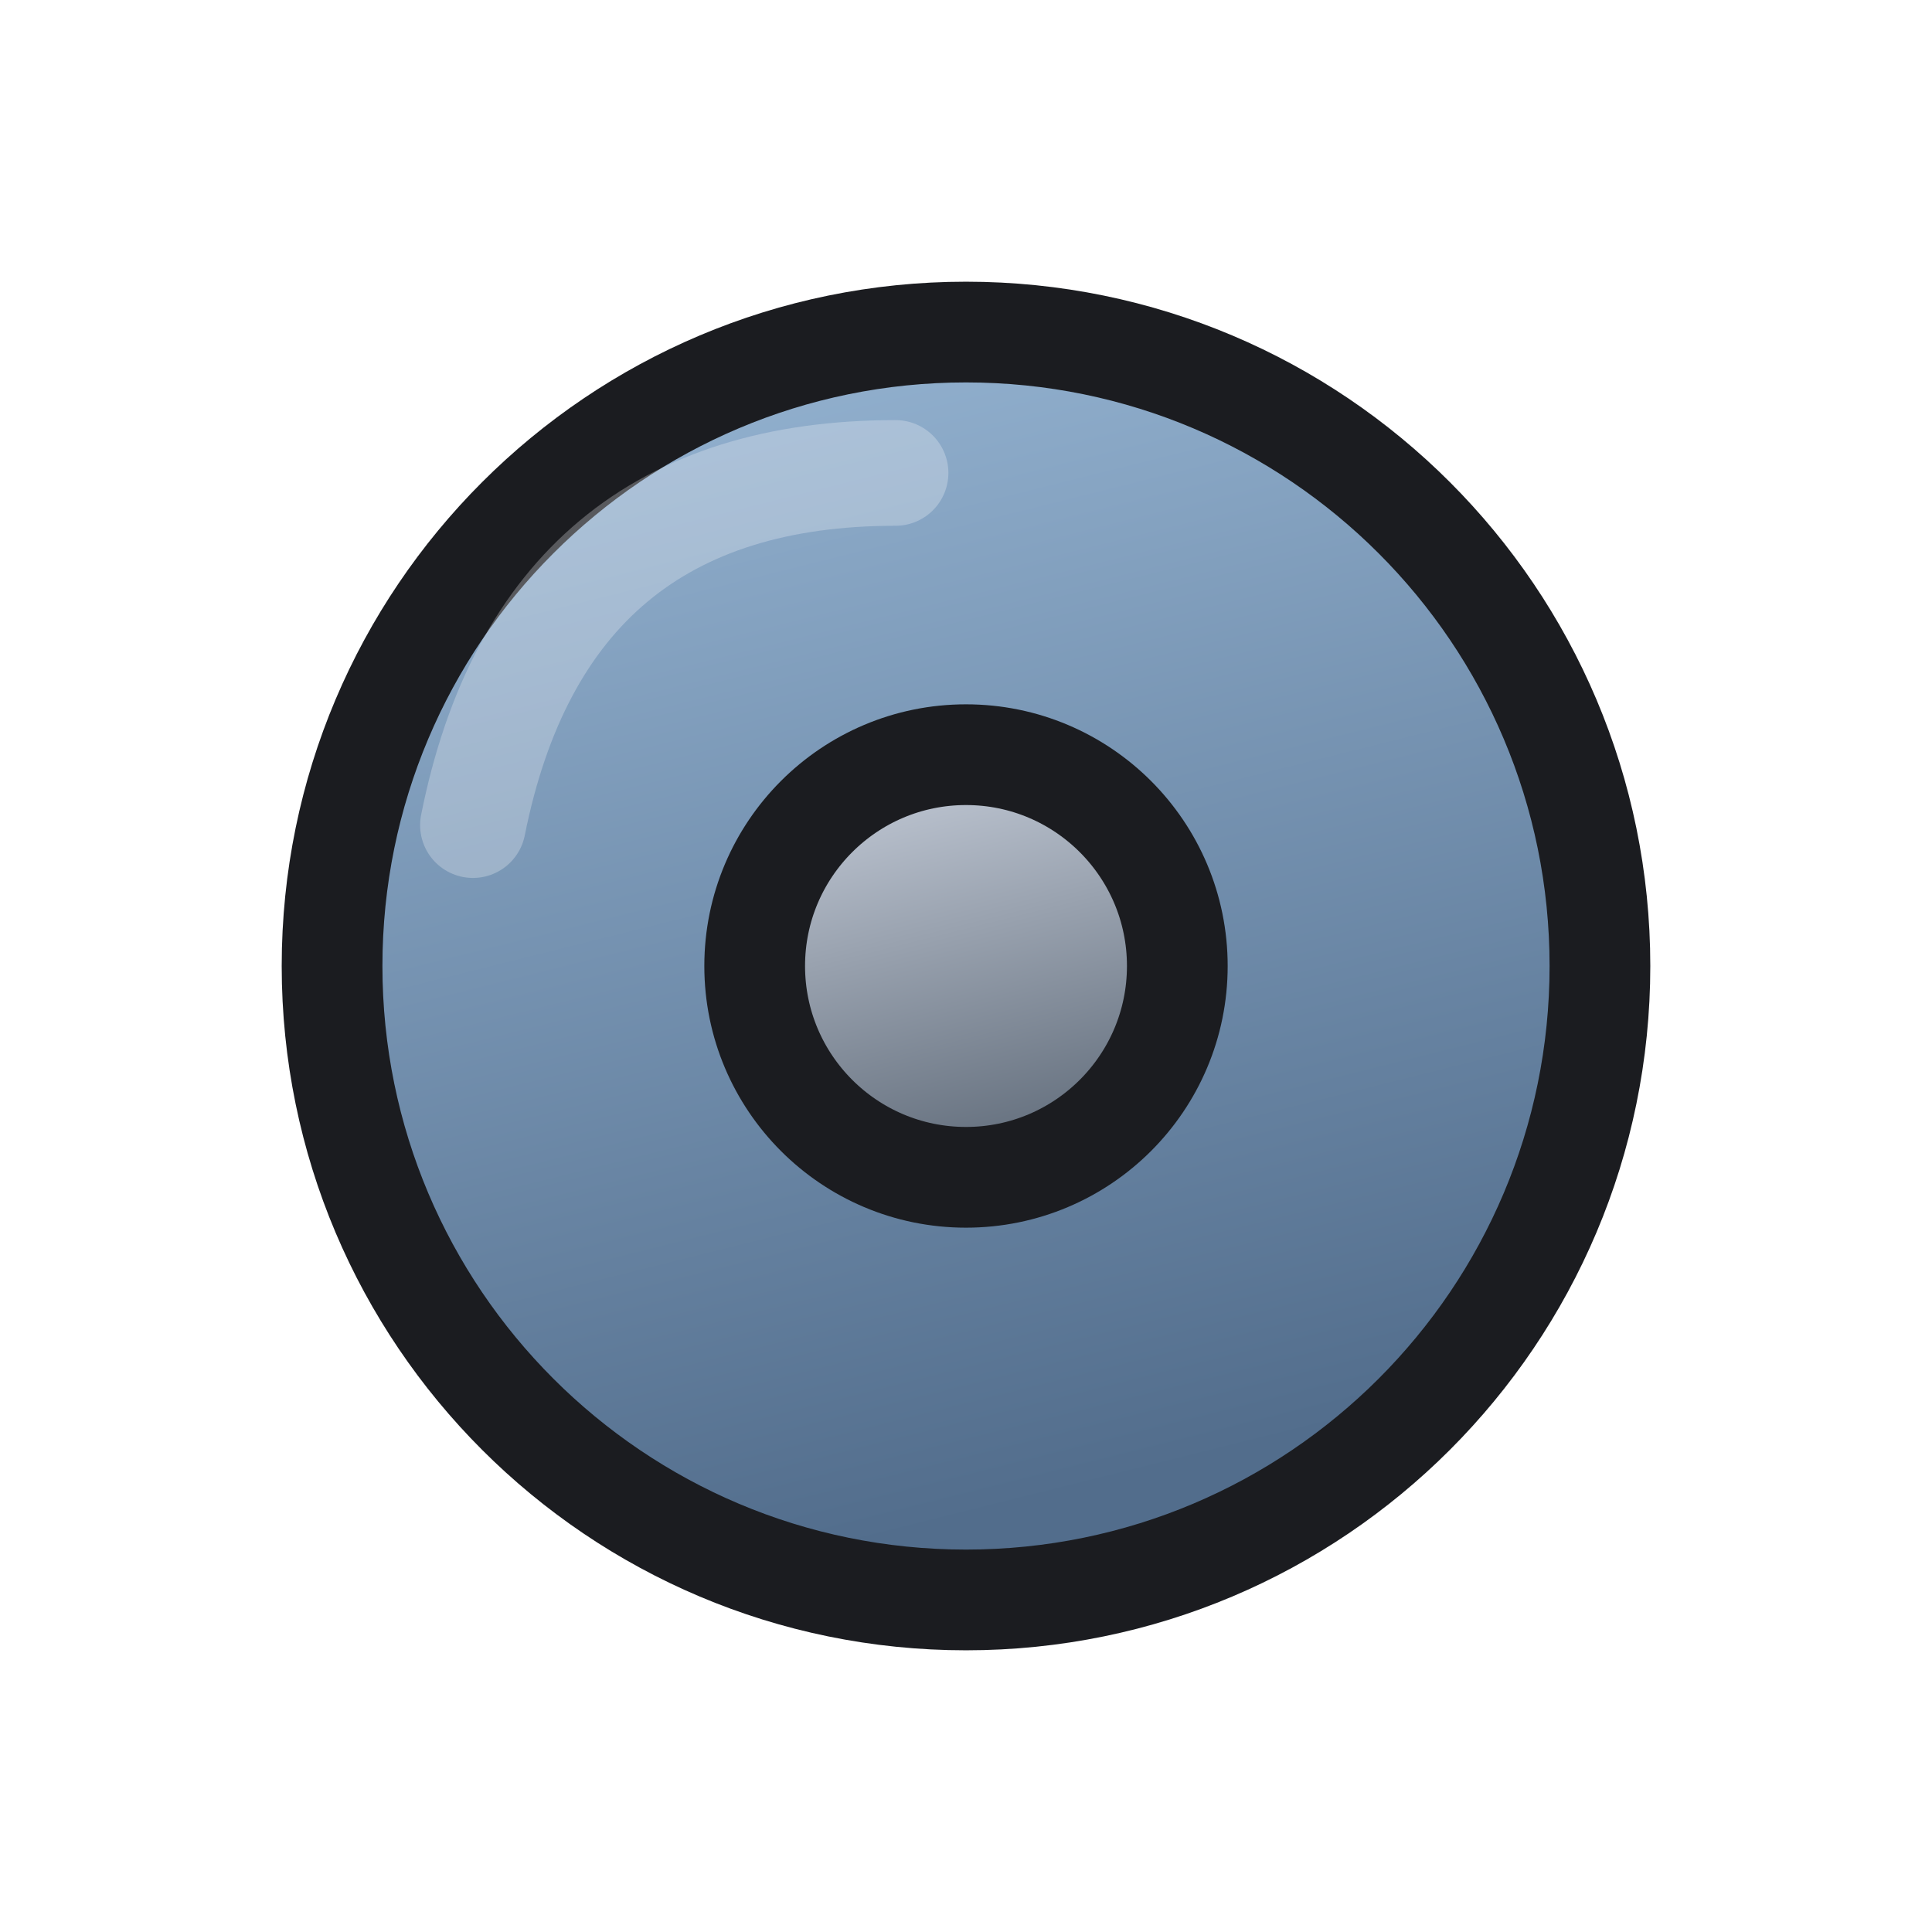
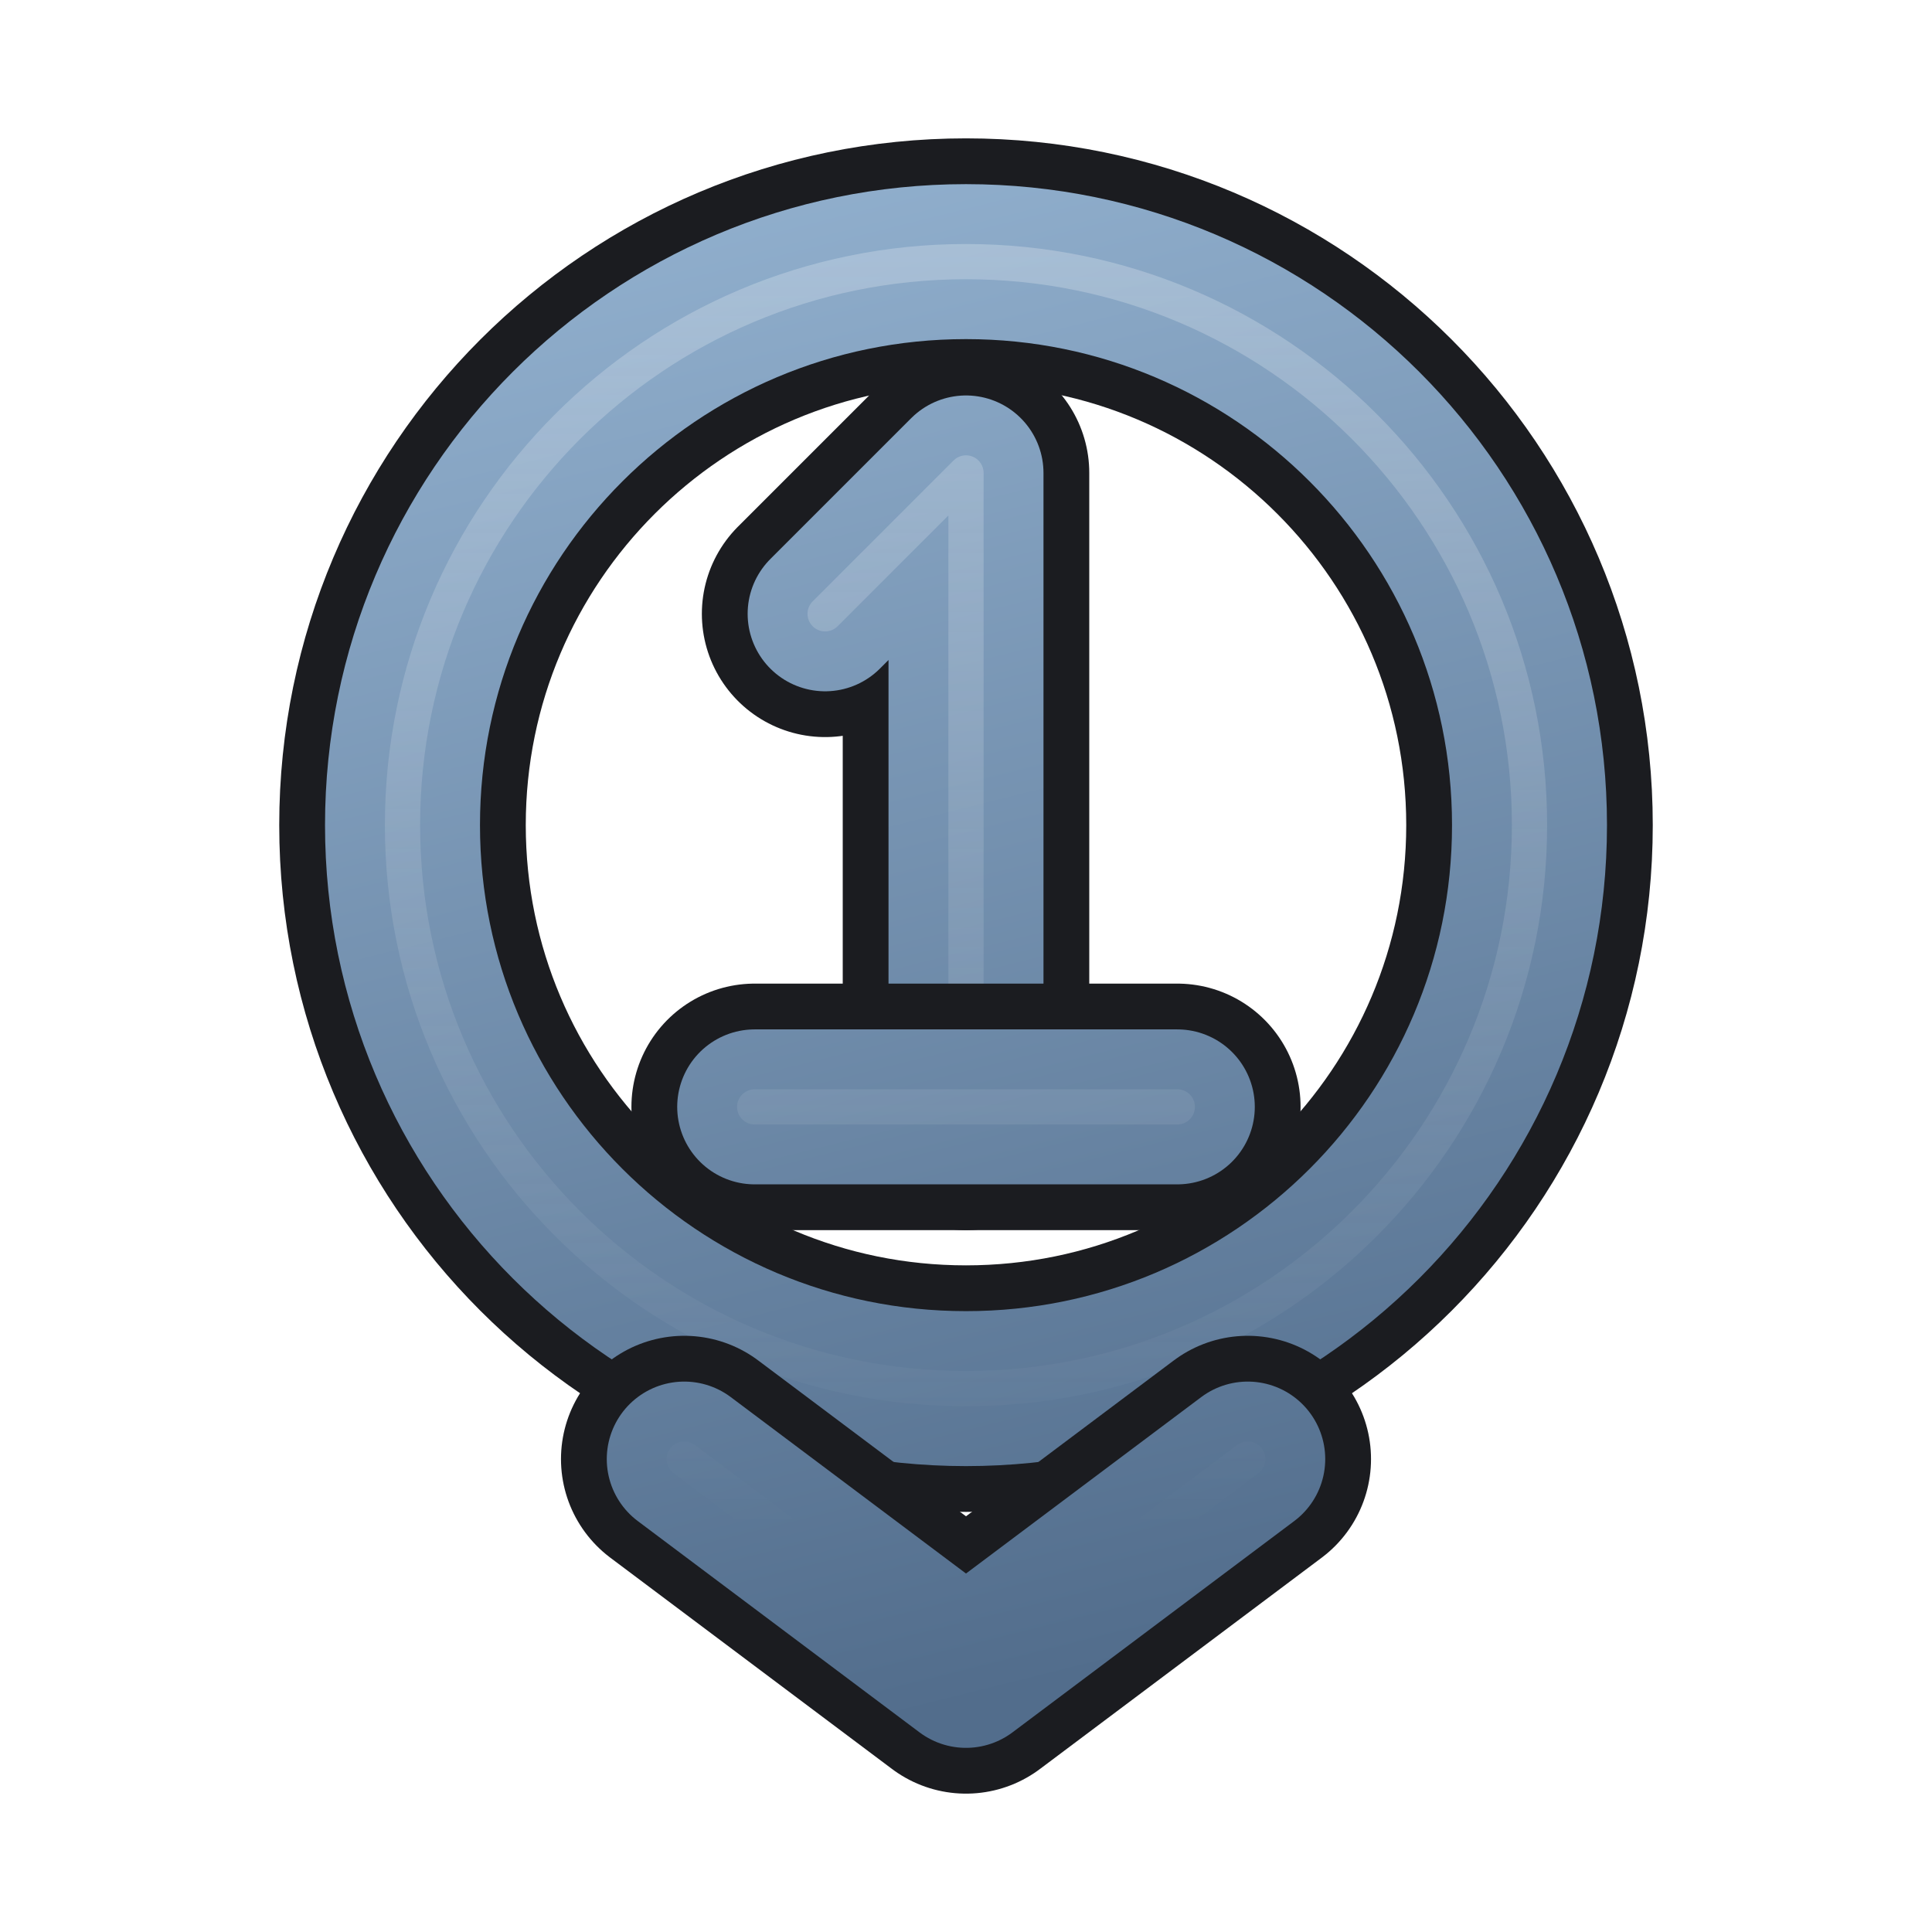
<svg xmlns="http://www.w3.org/2000/svg" width="24" height="24" viewBox="0 0 24 24">
  <defs>
    <linearGradient id="a" x1="0" y1="0" x2=".25" y2="1">
      <stop stop-color="#99B8D6" />
      <stop offset="1" stop-color="#526D8C" />
    </linearGradient>
    <linearGradient id="n" x1="0" y1="0" x2=".25" y2="1">
      <stop stop-color="#CCD3DF" />
      <stop offset="1" stop-color="#66717F" />
    </linearGradient>
+     <linearGradient id="aw" gradientUnits="userSpaceOnUse" x1="0" y1="0" x2="6" y2="24">
+       <stop stop-color="#99B8D6" />
+       <stop offset="1" stop-color="#526D8C" />
+     </linearGradient>
+     <linearGradient id="nw" gradientUnits="userSpaceOnUse" x1="0" y1="0" x2="6" y2="24">
+       <stop stop-color="#CCD3DF" />
+       <stop offset="1" stop-color="#66717F" />
+     </linearGradient>
+     <linearGradient id="shine" gradientUnits="userSpaceOnUse" x1="0" y1="0" x2="0" y2="20">
+       <stop stop-color="#F7F9FC" stop-opacity=".28" />
+       <stop offset="1" stop-color="#F7F9FC" stop-opacity="0" />
+     </linearGradient>
  </defs>
-   <g transform="translate(1.5 1.5) scale(.875)">
-     <g stroke="#1b1c20" stroke-width="1.43" stroke-linecap="round" stroke-linejoin="round">
-       <circle cx="12" cy="12" r="9" fill="url(#a)" />
-       <circle cx="12" cy="12" r="3" fill="url(#n)" />
+   <g transform="translate(1.5 1.5) scale(.875)" fill="none" stroke="#1b1c20" stroke-width="1.43" stroke-linecap="round" stroke-linejoin="round">
+     <g fill="none" stroke="#1b1c20" stroke-width="3.5">
+       <circle cx="12" cy="10" r="8" />
    </g>
-     <g stroke-linecap="round" stroke-linejoin="round">
-       <path d="M5 10Q6 5 11 5" fill="none" stroke="#F7F9FC" stroke-opacity=".28" stroke-width="1.5" />
+     <g fill="none" stroke="url(#aw)" stroke-width="2.2">
+       <circle cx="12" cy="10" r="8" />
+     </g>
+     <g fill="none" stroke="url(#shine)" stroke-width="0.5">
+       <circle cx="12" cy="10" r="8" />
+     </g>
+     <g fill="none" stroke="#1b1c20" stroke-width="3.5">
+       <path d="M8 19L12 22L16 19" />
+     </g>
+     <g fill="none" stroke="url(#aw)" stroke-width="2.2">
+       <path d="M8 19L12 22L16 19" />
+     </g>
+     <g fill="none" stroke="url(#shine)" stroke-width="0.5">
+       <path d="M8 19L12 22L16 19" />
+     </g>
+     <g fill="none" stroke="#1b1c20" stroke-width="3.5">
+       <path d="M10 7L12 5V14" />
+     </g>
+     <g fill="none" stroke="url(#aw)" stroke-width="2.2">
+       <path d="M10 7L12 5V14" />
+     </g>
+     <g fill="none" stroke="url(#shine)" stroke-width="0.5">
+       <path d="M10 7L12 5V14" />
+     </g>
+     <g fill="none" stroke="#1b1c20" stroke-width="3.5">
+       <path d="M9 14H15" />
+     </g>
+     <g fill="none" stroke="url(#aw)" stroke-width="2.2">
+       <path d="M9 14H15" />
+     </g>
+     <g fill="none" stroke="url(#shine)" stroke-width="0.5">
+       <path d="M9 14H15" />
    </g>
  </g>
</svg>
